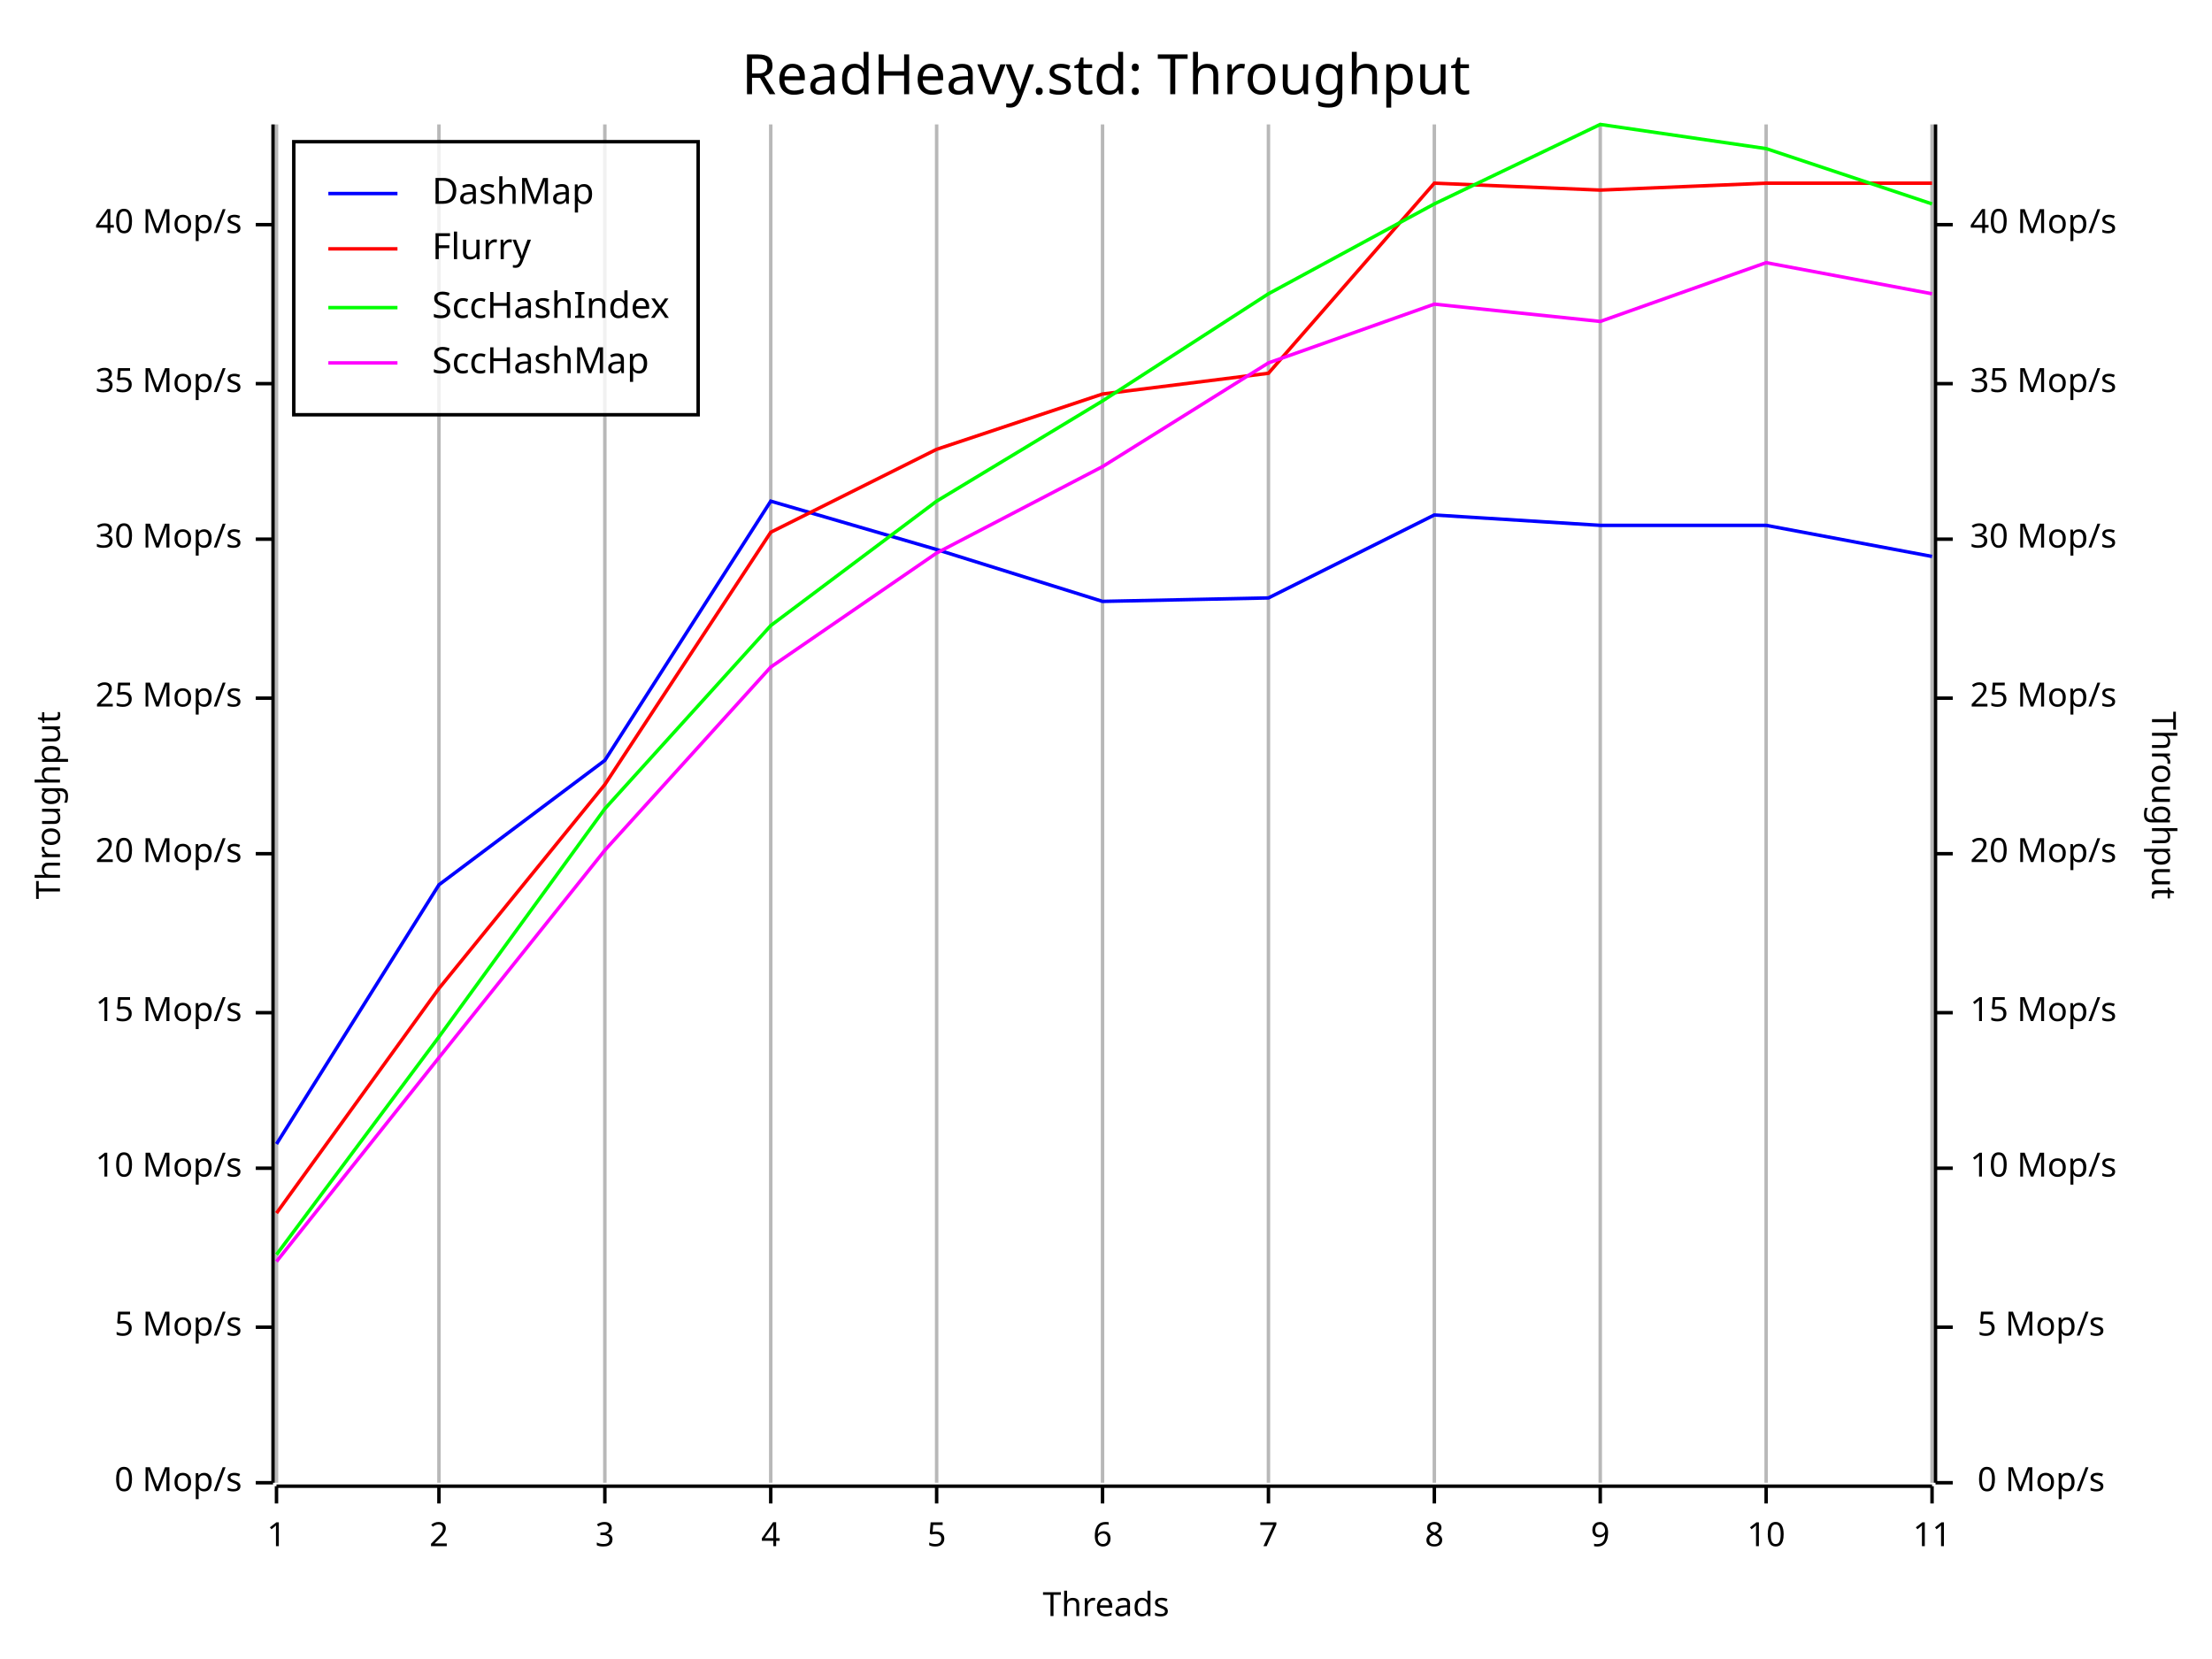
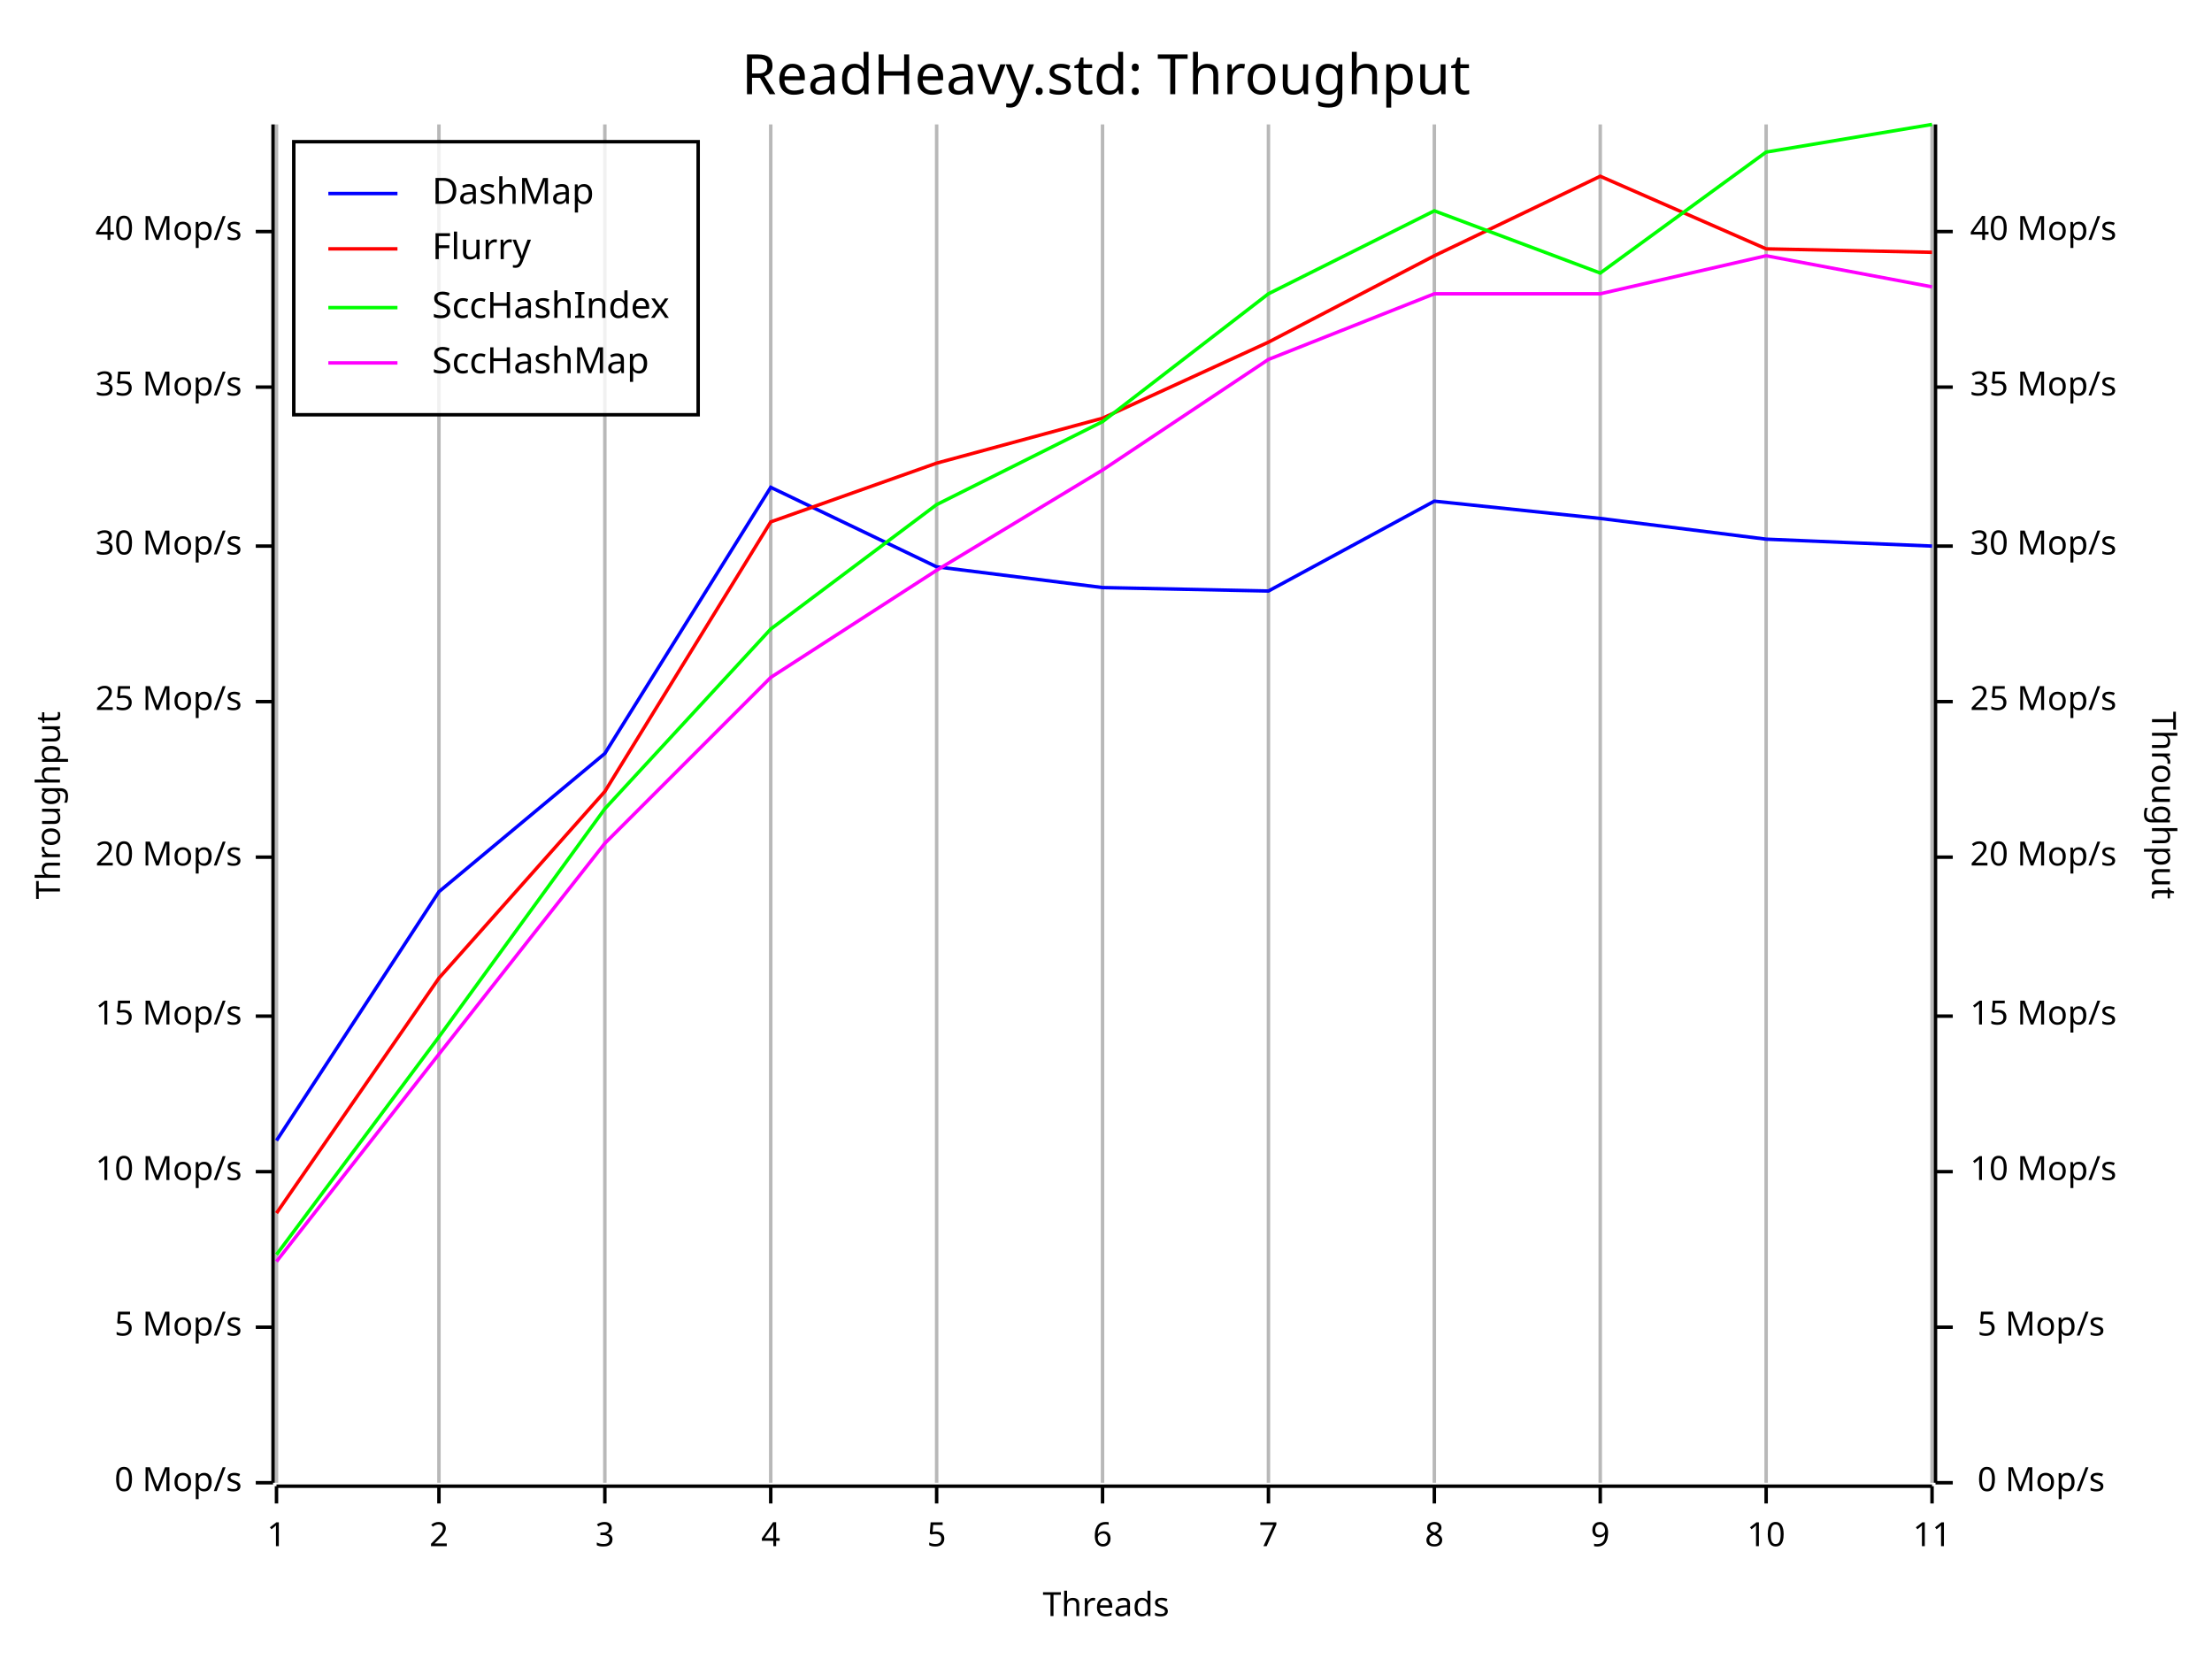
<svg xmlns="http://www.w3.org/2000/svg" width="640" height="480" viewBox="0 0 640 480">
  <rect x="0" y="0" width="640" height="480" opacity="1" fill="#FFFFFF" stroke="none" />
  <text x="320" y="15" dy="0.76em" text-anchor="middle" font-family="Fira Code" font-size="16.129" opacity="1" fill="#000000">
ReadHeavy.std: Throughput
</text>
  <line opacity="0.1" stroke="#000000" stroke-width="1" x1="80" y1="429" x2="80" y2="36" />
  <line opacity="0.1" stroke="#000000" stroke-width="1" x1="127" y1="429" x2="127" y2="36" />
  <line opacity="0.1" stroke="#000000" stroke-width="1" x1="175" y1="429" x2="175" y2="36" />
  <line opacity="0.1" stroke="#000000" stroke-width="1" x1="223" y1="429" x2="223" y2="36" />
  <line opacity="0.1" stroke="#000000" stroke-width="1" x1="271" y1="429" x2="271" y2="36" />
  <line opacity="0.1" stroke="#000000" stroke-width="1" x1="319" y1="429" x2="319" y2="36" />
  <line opacity="0.1" stroke="#000000" stroke-width="1" x1="367" y1="429" x2="367" y2="36" />
  <line opacity="0.1" stroke="#000000" stroke-width="1" x1="415" y1="429" x2="415" y2="36" />
  <line opacity="0.1" stroke="#000000" stroke-width="1" x1="463" y1="429" x2="463" y2="36" />
  <line opacity="0.1" stroke="#000000" stroke-width="1" x1="511" y1="429" x2="511" y2="36" />
  <line opacity="0.1" stroke="#000000" stroke-width="1" x1="559" y1="429" x2="559" y2="36" />
  <text x="10" y="233" dy="0.76em" text-anchor="middle" font-family="sans-serif" font-size="9.677" opacity="1" fill="#000000" transform="rotate(270, 10, 233)">
Throughput
</text>
  <text x="320" y="470" dy="-0.5ex" text-anchor="middle" font-family="sans-serif" font-size="9.677" opacity="1" fill="#000000">
Threads
</text>
  <text x="630" y="233" dy="0.76em" text-anchor="middle" font-family="sans-serif" font-size="9.677" opacity="1" fill="#000000" transform="rotate(90, 630, 233)">
Throughput
</text>
  <line opacity="0.2" stroke="#000000" stroke-width="1" x1="80" y1="429" x2="80" y2="36" />
  <line opacity="0.2" stroke="#000000" stroke-width="1" x1="127" y1="429" x2="127" y2="36" />
  <line opacity="0.2" stroke="#000000" stroke-width="1" x1="175" y1="429" x2="175" y2="36" />
  <line opacity="0.2" stroke="#000000" stroke-width="1" x1="223" y1="429" x2="223" y2="36" />
  <line opacity="0.2" stroke="#000000" stroke-width="1" x1="271" y1="429" x2="271" y2="36" />
  <line opacity="0.2" stroke="#000000" stroke-width="1" x1="319" y1="429" x2="319" y2="36" />
  <line opacity="0.2" stroke="#000000" stroke-width="1" x1="367" y1="429" x2="367" y2="36" />
  <line opacity="0.2" stroke="#000000" stroke-width="1" x1="415" y1="429" x2="415" y2="36" />
  <line opacity="0.2" stroke="#000000" stroke-width="1" x1="463" y1="429" x2="463" y2="36" />
  <line opacity="0.2" stroke="#000000" stroke-width="1" x1="511" y1="429" x2="511" y2="36" />
  <line opacity="0.2" stroke="#000000" stroke-width="1" x1="559" y1="429" x2="559" y2="36" />
  <polyline fill="none" opacity="1" stroke="#000000" stroke-width="1" points="79,36 79,429 " />
  <text x="70" y="429" dy="0.5ex" text-anchor="end" font-family="sans-serif" font-size="9.677" opacity="1" fill="#000000">
0 Mop/s
</text>
  <polyline fill="none" opacity="1" stroke="#000000" stroke-width="1" points="74,429 79,429 " />
  <text x="70" y="384" dy="0.5ex" text-anchor="end" font-family="sans-serif" font-size="9.677" opacity="1" fill="#000000">
5 Mop/s
</text>
  <polyline fill="none" opacity="1" stroke="#000000" stroke-width="1" points="74,384 79,384 " />
-   <text x="70" y="338" dy="0.5ex" text-anchor="end" font-family="sans-serif" font-size="9.677" opacity="1" fill="#000000">
+   <text x="70" y="339" dy="0.5ex" text-anchor="end" font-family="sans-serif" font-size="9.677" opacity="1" fill="#000000">
10 Mop/s
</text>
-   <polyline fill="none" opacity="1" stroke="#000000" stroke-width="1" points="74,338 79,338 " />
-   <text x="70" y="293" dy="0.5ex" text-anchor="end" font-family="sans-serif" font-size="9.677" opacity="1" fill="#000000">
+   <polyline fill="none" opacity="1" stroke="#000000" stroke-width="1" points="74,339 79,339 " />
+   <text x="70" y="294" dy="0.5ex" text-anchor="end" font-family="sans-serif" font-size="9.677" opacity="1" fill="#000000">
15 Mop/s
</text>
-   <polyline fill="none" opacity="1" stroke="#000000" stroke-width="1" points="74,293 79,293 " />
-   <text x="70" y="247" dy="0.5ex" text-anchor="end" font-family="sans-serif" font-size="9.677" opacity="1" fill="#000000">
+   <polyline fill="none" opacity="1" stroke="#000000" stroke-width="1" points="74,294 79,294 " />
+   <text x="70" y="248" dy="0.5ex" text-anchor="end" font-family="sans-serif" font-size="9.677" opacity="1" fill="#000000">
20 Mop/s
</text>
-   <polyline fill="none" opacity="1" stroke="#000000" stroke-width="1" points="74,247 79,247 " />
-   <text x="70" y="202" dy="0.5ex" text-anchor="end" font-family="sans-serif" font-size="9.677" opacity="1" fill="#000000">
+   <polyline fill="none" opacity="1" stroke="#000000" stroke-width="1" points="74,248 79,248 " />
+   <text x="70" y="203" dy="0.5ex" text-anchor="end" font-family="sans-serif" font-size="9.677" opacity="1" fill="#000000">
25 Mop/s
</text>
-   <polyline fill="none" opacity="1" stroke="#000000" stroke-width="1" points="74,202 79,202 " />
-   <text x="70" y="156" dy="0.5ex" text-anchor="end" font-family="sans-serif" font-size="9.677" opacity="1" fill="#000000">
+   <polyline fill="none" opacity="1" stroke="#000000" stroke-width="1" points="74,203 79,203 " />
+   <text x="70" y="158" dy="0.5ex" text-anchor="end" font-family="sans-serif" font-size="9.677" opacity="1" fill="#000000">
30 Mop/s
</text>
-   <polyline fill="none" opacity="1" stroke="#000000" stroke-width="1" points="74,156 79,156 " />
-   <text x="70" y="111" dy="0.5ex" text-anchor="end" font-family="sans-serif" font-size="9.677" opacity="1" fill="#000000">
+   <polyline fill="none" opacity="1" stroke="#000000" stroke-width="1" points="74,158 79,158 " />
+   <text x="70" y="112" dy="0.5ex" text-anchor="end" font-family="sans-serif" font-size="9.677" opacity="1" fill="#000000">
35 Mop/s
</text>
-   <polyline fill="none" opacity="1" stroke="#000000" stroke-width="1" points="74,111 79,111 " />
-   <text x="70" y="65" dy="0.5ex" text-anchor="end" font-family="sans-serif" font-size="9.677" opacity="1" fill="#000000">
+   <polyline fill="none" opacity="1" stroke="#000000" stroke-width="1" points="74,112 79,112 " />
+   <text x="70" y="67" dy="0.5ex" text-anchor="end" font-family="sans-serif" font-size="9.677" opacity="1" fill="#000000">
40 Mop/s
</text>
-   <polyline fill="none" opacity="1" stroke="#000000" stroke-width="1" points="74,65 79,65 " />
+   <polyline fill="none" opacity="1" stroke="#000000" stroke-width="1" points="74,67 79,67 " />
  <polyline fill="none" opacity="1" stroke="#000000" stroke-width="1" points="80,430 559,430 " />
  <text x="80" y="440" dy="0.76em" text-anchor="middle" font-family="sans-serif" font-size="9.677" opacity="1" fill="#000000">
1
</text>
  <polyline fill="none" opacity="1" stroke="#000000" stroke-width="1" points="80,430 80,435 " />
  <text x="127" y="440" dy="0.76em" text-anchor="middle" font-family="sans-serif" font-size="9.677" opacity="1" fill="#000000">
2
</text>
  <polyline fill="none" opacity="1" stroke="#000000" stroke-width="1" points="127,430 127,435 " />
  <text x="175" y="440" dy="0.76em" text-anchor="middle" font-family="sans-serif" font-size="9.677" opacity="1" fill="#000000">
3
</text>
  <polyline fill="none" opacity="1" stroke="#000000" stroke-width="1" points="175,430 175,435 " />
  <text x="223" y="440" dy="0.76em" text-anchor="middle" font-family="sans-serif" font-size="9.677" opacity="1" fill="#000000">
4
</text>
  <polyline fill="none" opacity="1" stroke="#000000" stroke-width="1" points="223,430 223,435 " />
  <text x="271" y="440" dy="0.76em" text-anchor="middle" font-family="sans-serif" font-size="9.677" opacity="1" fill="#000000">
5
</text>
  <polyline fill="none" opacity="1" stroke="#000000" stroke-width="1" points="271,430 271,435 " />
  <text x="319" y="440" dy="0.76em" text-anchor="middle" font-family="sans-serif" font-size="9.677" opacity="1" fill="#000000">
6
</text>
  <polyline fill="none" opacity="1" stroke="#000000" stroke-width="1" points="319,430 319,435 " />
  <text x="367" y="440" dy="0.76em" text-anchor="middle" font-family="sans-serif" font-size="9.677" opacity="1" fill="#000000">
7
</text>
  <polyline fill="none" opacity="1" stroke="#000000" stroke-width="1" points="367,430 367,435 " />
  <text x="415" y="440" dy="0.76em" text-anchor="middle" font-family="sans-serif" font-size="9.677" opacity="1" fill="#000000">
8
</text>
  <polyline fill="none" opacity="1" stroke="#000000" stroke-width="1" points="415,430 415,435 " />
  <text x="463" y="440" dy="0.76em" text-anchor="middle" font-family="sans-serif" font-size="9.677" opacity="1" fill="#000000">
9
</text>
  <polyline fill="none" opacity="1" stroke="#000000" stroke-width="1" points="463,430 463,435 " />
  <text x="511" y="440" dy="0.76em" text-anchor="middle" font-family="sans-serif" font-size="9.677" opacity="1" fill="#000000">
10
</text>
  <polyline fill="none" opacity="1" stroke="#000000" stroke-width="1" points="511,430 511,435 " />
  <text x="559" y="440" dy="0.76em" text-anchor="middle" font-family="sans-serif" font-size="9.677" opacity="1" fill="#000000">
11
</text>
  <polyline fill="none" opacity="1" stroke="#000000" stroke-width="1" points="559,430 559,435 " />
  <polyline fill="none" opacity="1" stroke="#000000" stroke-width="1" points="560,36 560,429 " />
  <text x="609" y="429" dy="0.5ex" text-anchor="end" font-family="sans-serif" font-size="9.677" opacity="1" fill="#000000">
0 Mop/s
</text>
  <polyline fill="none" opacity="1" stroke="#000000" stroke-width="1" points="560,429 565,429 " />
  <text x="609" y="384" dy="0.5ex" text-anchor="end" font-family="sans-serif" font-size="9.677" opacity="1" fill="#000000">
5 Mop/s
</text>
  <polyline fill="none" opacity="1" stroke="#000000" stroke-width="1" points="560,384 565,384 " />
-   <text x="570" y="338" dy="0.5ex" text-anchor="start" font-family="sans-serif" font-size="9.677" opacity="1" fill="#000000">
+   <text x="570" y="339" dy="0.5ex" text-anchor="start" font-family="sans-serif" font-size="9.677" opacity="1" fill="#000000">
10 Mop/s
</text>
-   <polyline fill="none" opacity="1" stroke="#000000" stroke-width="1" points="560,338 565,338 " />
-   <text x="570" y="293" dy="0.5ex" text-anchor="start" font-family="sans-serif" font-size="9.677" opacity="1" fill="#000000">
+   <polyline fill="none" opacity="1" stroke="#000000" stroke-width="1" points="560,339 565,339 " />
+   <text x="570" y="294" dy="0.5ex" text-anchor="start" font-family="sans-serif" font-size="9.677" opacity="1" fill="#000000">
15 Mop/s
</text>
-   <polyline fill="none" opacity="1" stroke="#000000" stroke-width="1" points="560,293 565,293 " />
-   <text x="570" y="247" dy="0.5ex" text-anchor="start" font-family="sans-serif" font-size="9.677" opacity="1" fill="#000000">
+   <polyline fill="none" opacity="1" stroke="#000000" stroke-width="1" points="560,294 565,294 " />
+   <text x="570" y="248" dy="0.5ex" text-anchor="start" font-family="sans-serif" font-size="9.677" opacity="1" fill="#000000">
20 Mop/s
</text>
-   <polyline fill="none" opacity="1" stroke="#000000" stroke-width="1" points="560,247 565,247 " />
-   <text x="570" y="202" dy="0.5ex" text-anchor="start" font-family="sans-serif" font-size="9.677" opacity="1" fill="#000000">
+   <polyline fill="none" opacity="1" stroke="#000000" stroke-width="1" points="560,248 565,248 " />
+   <text x="570" y="203" dy="0.5ex" text-anchor="start" font-family="sans-serif" font-size="9.677" opacity="1" fill="#000000">
25 Mop/s
</text>
-   <polyline fill="none" opacity="1" stroke="#000000" stroke-width="1" points="560,202 565,202 " />
-   <text x="570" y="156" dy="0.5ex" text-anchor="start" font-family="sans-serif" font-size="9.677" opacity="1" fill="#000000">
+   <polyline fill="none" opacity="1" stroke="#000000" stroke-width="1" points="560,203 565,203 " />
+   <text x="570" y="158" dy="0.5ex" text-anchor="start" font-family="sans-serif" font-size="9.677" opacity="1" fill="#000000">
30 Mop/s
</text>
-   <polyline fill="none" opacity="1" stroke="#000000" stroke-width="1" points="560,156 565,156 " />
-   <text x="570" y="111" dy="0.5ex" text-anchor="start" font-family="sans-serif" font-size="9.677" opacity="1" fill="#000000">
+   <polyline fill="none" opacity="1" stroke="#000000" stroke-width="1" points="560,158 565,158 " />
+   <text x="570" y="112" dy="0.5ex" text-anchor="start" font-family="sans-serif" font-size="9.677" opacity="1" fill="#000000">
35 Mop/s
</text>
-   <polyline fill="none" opacity="1" stroke="#000000" stroke-width="1" points="560,111 565,111 " />
-   <text x="570" y="65" dy="0.5ex" text-anchor="start" font-family="sans-serif" font-size="9.677" opacity="1" fill="#000000">
+   <polyline fill="none" opacity="1" stroke="#000000" stroke-width="1" points="560,112 565,112 " />
+   <text x="570" y="67" dy="0.5ex" text-anchor="start" font-family="sans-serif" font-size="9.677" opacity="1" fill="#000000">
40 Mop/s
</text>
-   <polyline fill="none" opacity="1" stroke="#000000" stroke-width="1" points="560,65 565,65 " />
-   <polyline fill="none" opacity="1" stroke="#0000FF" stroke-width="1" points="80,331 127,256 175,220 223,145 271,159 319,174 367,173 415,149 463,152 511,152 559,161 " />
-   <polyline fill="none" opacity="1" stroke="#FF0000" stroke-width="1" points="80,351 127,286 175,227 223,154 271,130 319,114 367,108 415,53 463,55 511,53 559,53 " />
-   <polyline fill="none" opacity="1" stroke="#00FF00" stroke-width="1" points="80,363 127,300 175,234 223,181 271,145 319,116 367,85 415,59 463,36 511,43 559,59 " />
-   <polyline fill="none" opacity="1" stroke="#FF00FF" stroke-width="1" points="80,365 127,306 175,246 223,193 271,160 319,135 367,105 415,88 463,93 511,76 559,85 " />
+   <polyline fill="none" opacity="1" stroke="#000000" stroke-width="1" points="560,67 565,67 " />
+   <polyline fill="none" opacity="1" stroke="#0000FF" stroke-width="1" points="80,330 127,258 175,218 223,141 271,164 319,170 367,171 415,145 463,150 511,156 559,158 " />
+   <polyline fill="none" opacity="1" stroke="#FF0000" stroke-width="1" points="80,351 127,283 175,229 223,151 271,134 319,121 367,99 415,74 463,51 511,72 559,73 " />
+   <polyline fill="none" opacity="1" stroke="#00FF00" stroke-width="1" points="80,363 127,300 175,234 223,182 271,146 319,122 367,85 415,61 463,79 511,44 559,36 " />
+   <polyline fill="none" opacity="1" stroke="#FF00FF" stroke-width="1" points="80,365 127,305 175,244 223,196 271,165 319,136 367,104 415,85 463,85 511,74 559,83 " />
  <rect x="85" y="41" width="117" height="79" opacity="0.8" fill="#FFFFFF" stroke="none" />
  <rect x="85" y="41" width="117" height="79" opacity="1" fill="none" stroke="#000000" />
  <text x="125" y="51" dy="0.76em" text-anchor="start" font-family="Fira Code" font-size="10.484" opacity="1" fill="#000000">
DashMap
</text>
  <text x="125" y="67" dy="0.76em" text-anchor="start" font-family="Fira Code" font-size="10.484" opacity="1" fill="#000000">
Flurry
</text>
  <text x="125" y="84" dy="0.76em" text-anchor="start" font-family="Fira Code" font-size="10.484" opacity="1" fill="#000000">
SccHashIndex
</text>
  <text x="125" y="100" dy="0.76em" text-anchor="start" font-family="Fira Code" font-size="10.484" opacity="1" fill="#000000">
SccHashMap
</text>
  <polyline fill="none" opacity="1" stroke="#0000FF" stroke-width="1" points="95,56 115,56 " />
  <polyline fill="none" opacity="1" stroke="#FF0000" stroke-width="1" points="95,72 115,72 " />
  <polyline fill="none" opacity="1" stroke="#00FF00" stroke-width="1" points="95,89 115,89 " />
  <polyline fill="none" opacity="1" stroke="#FF00FF" stroke-width="1" points="95,105 115,105 " />
</svg>
